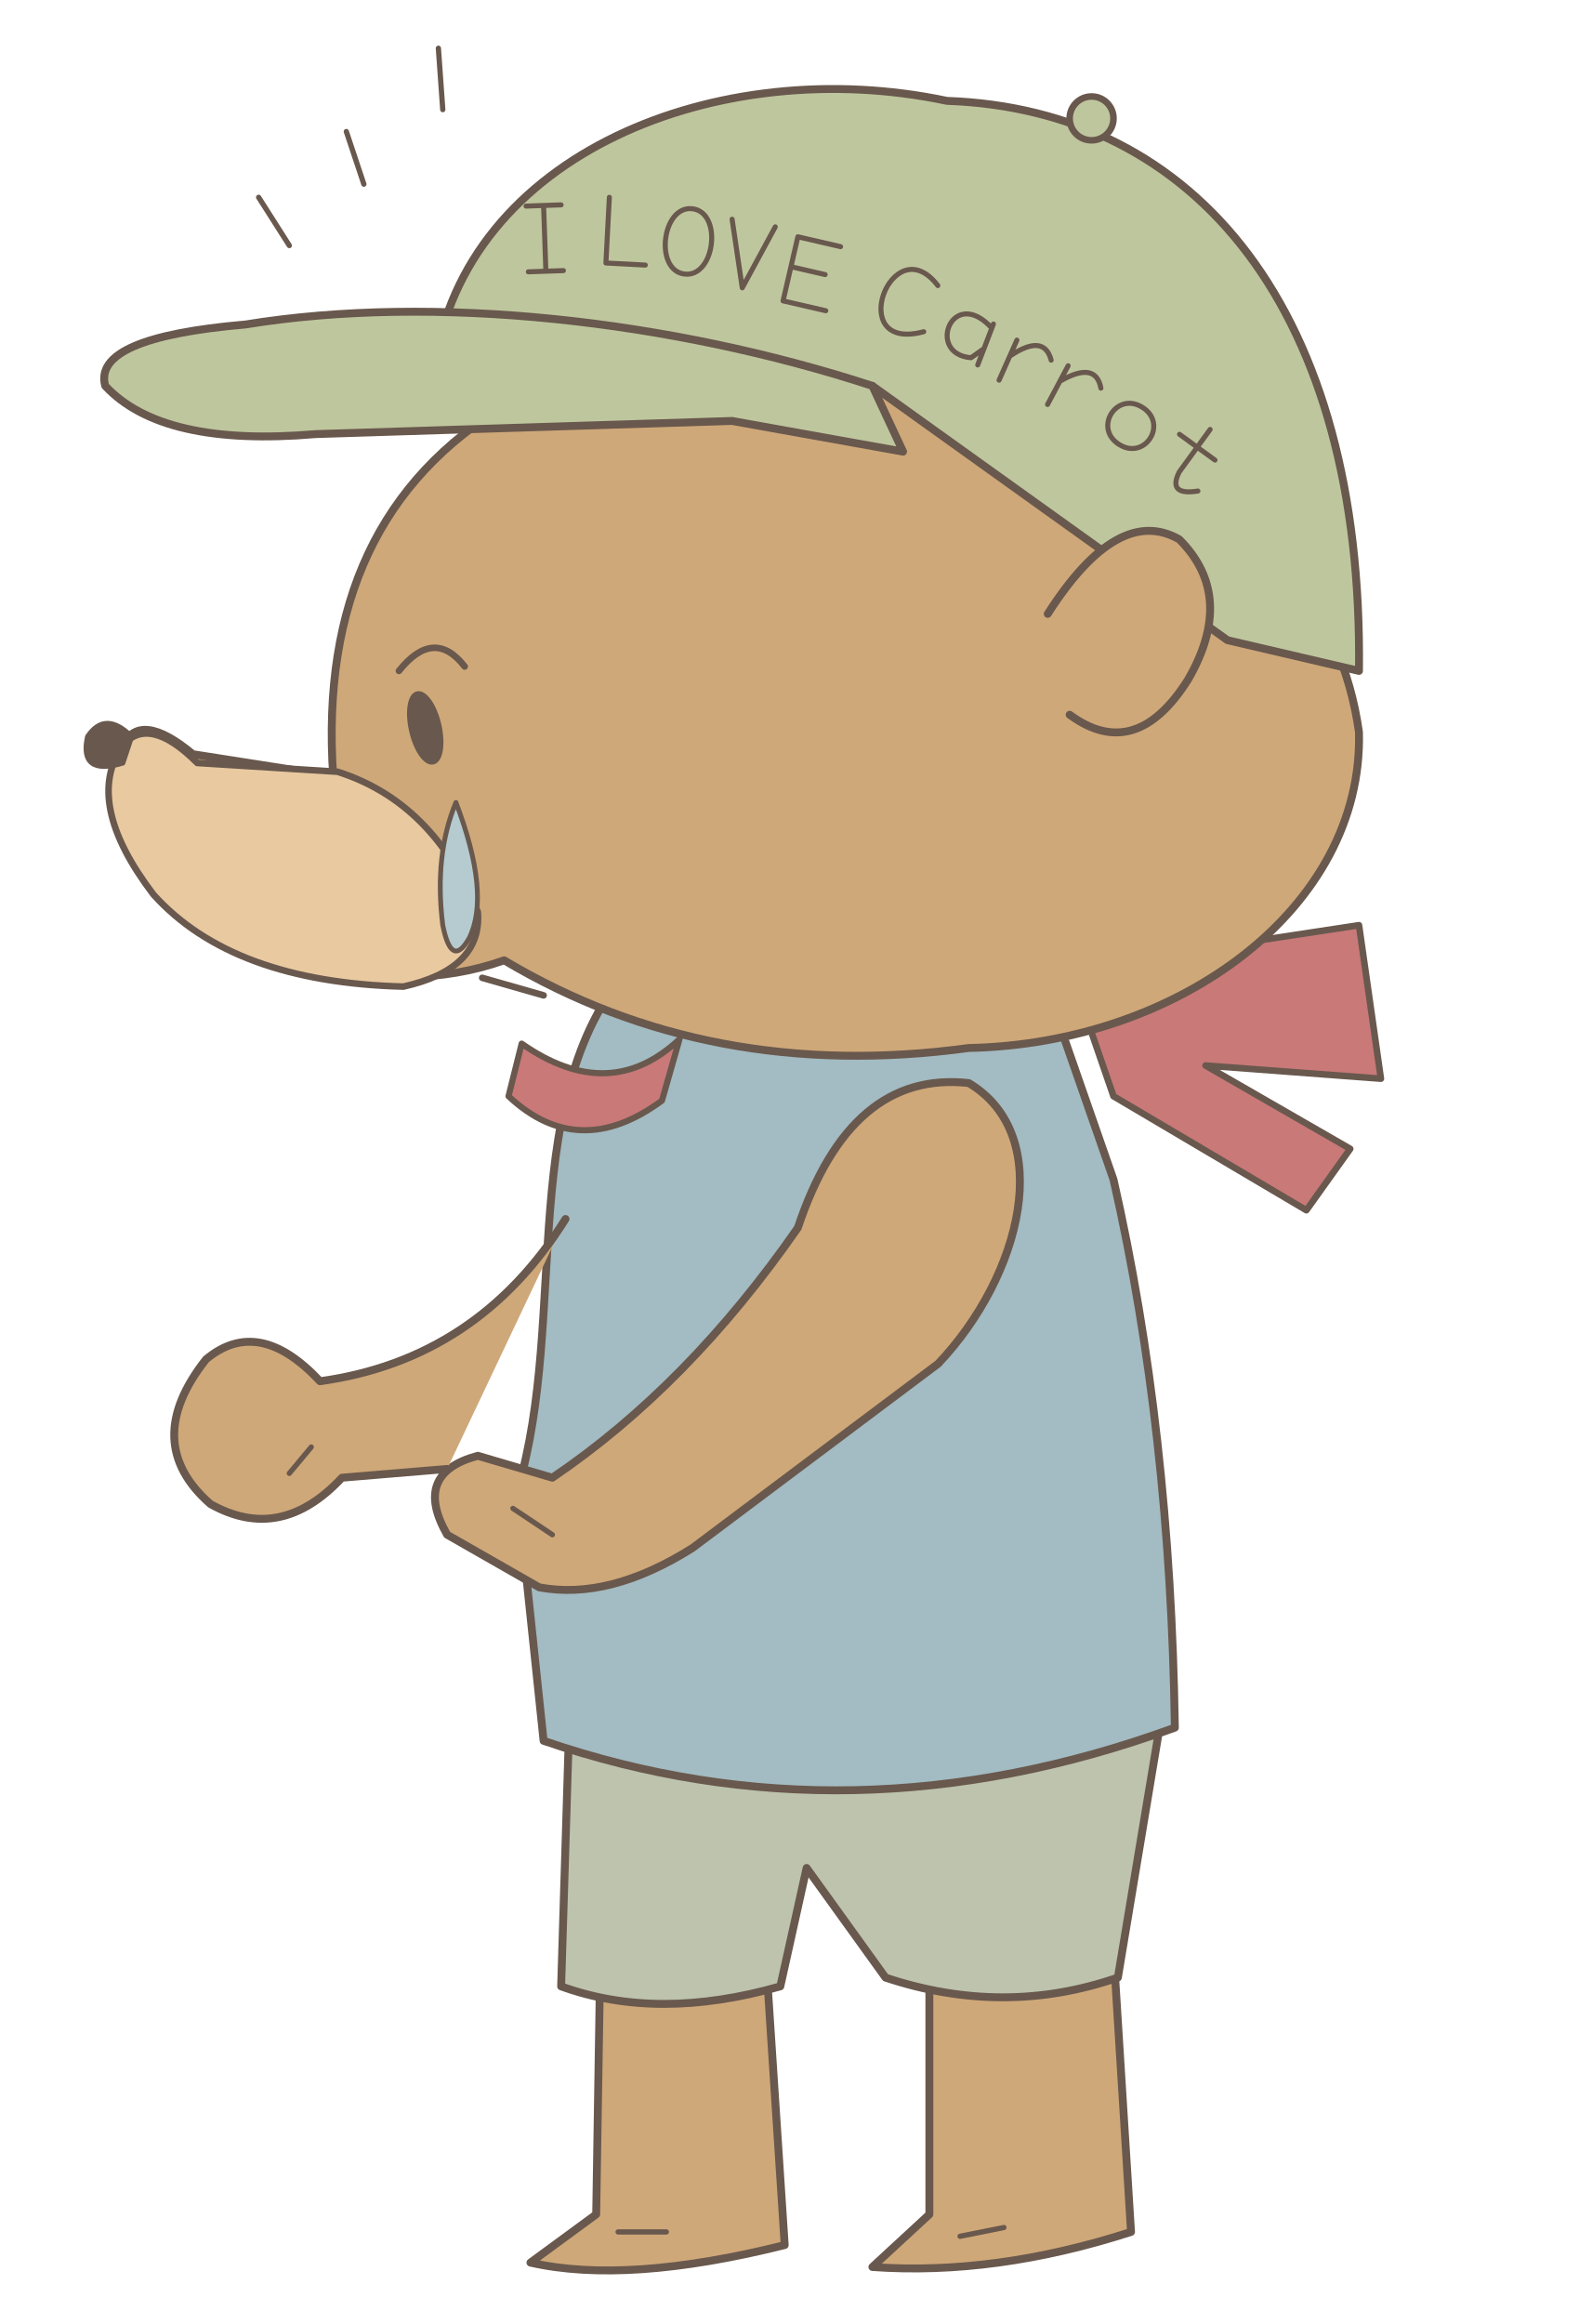
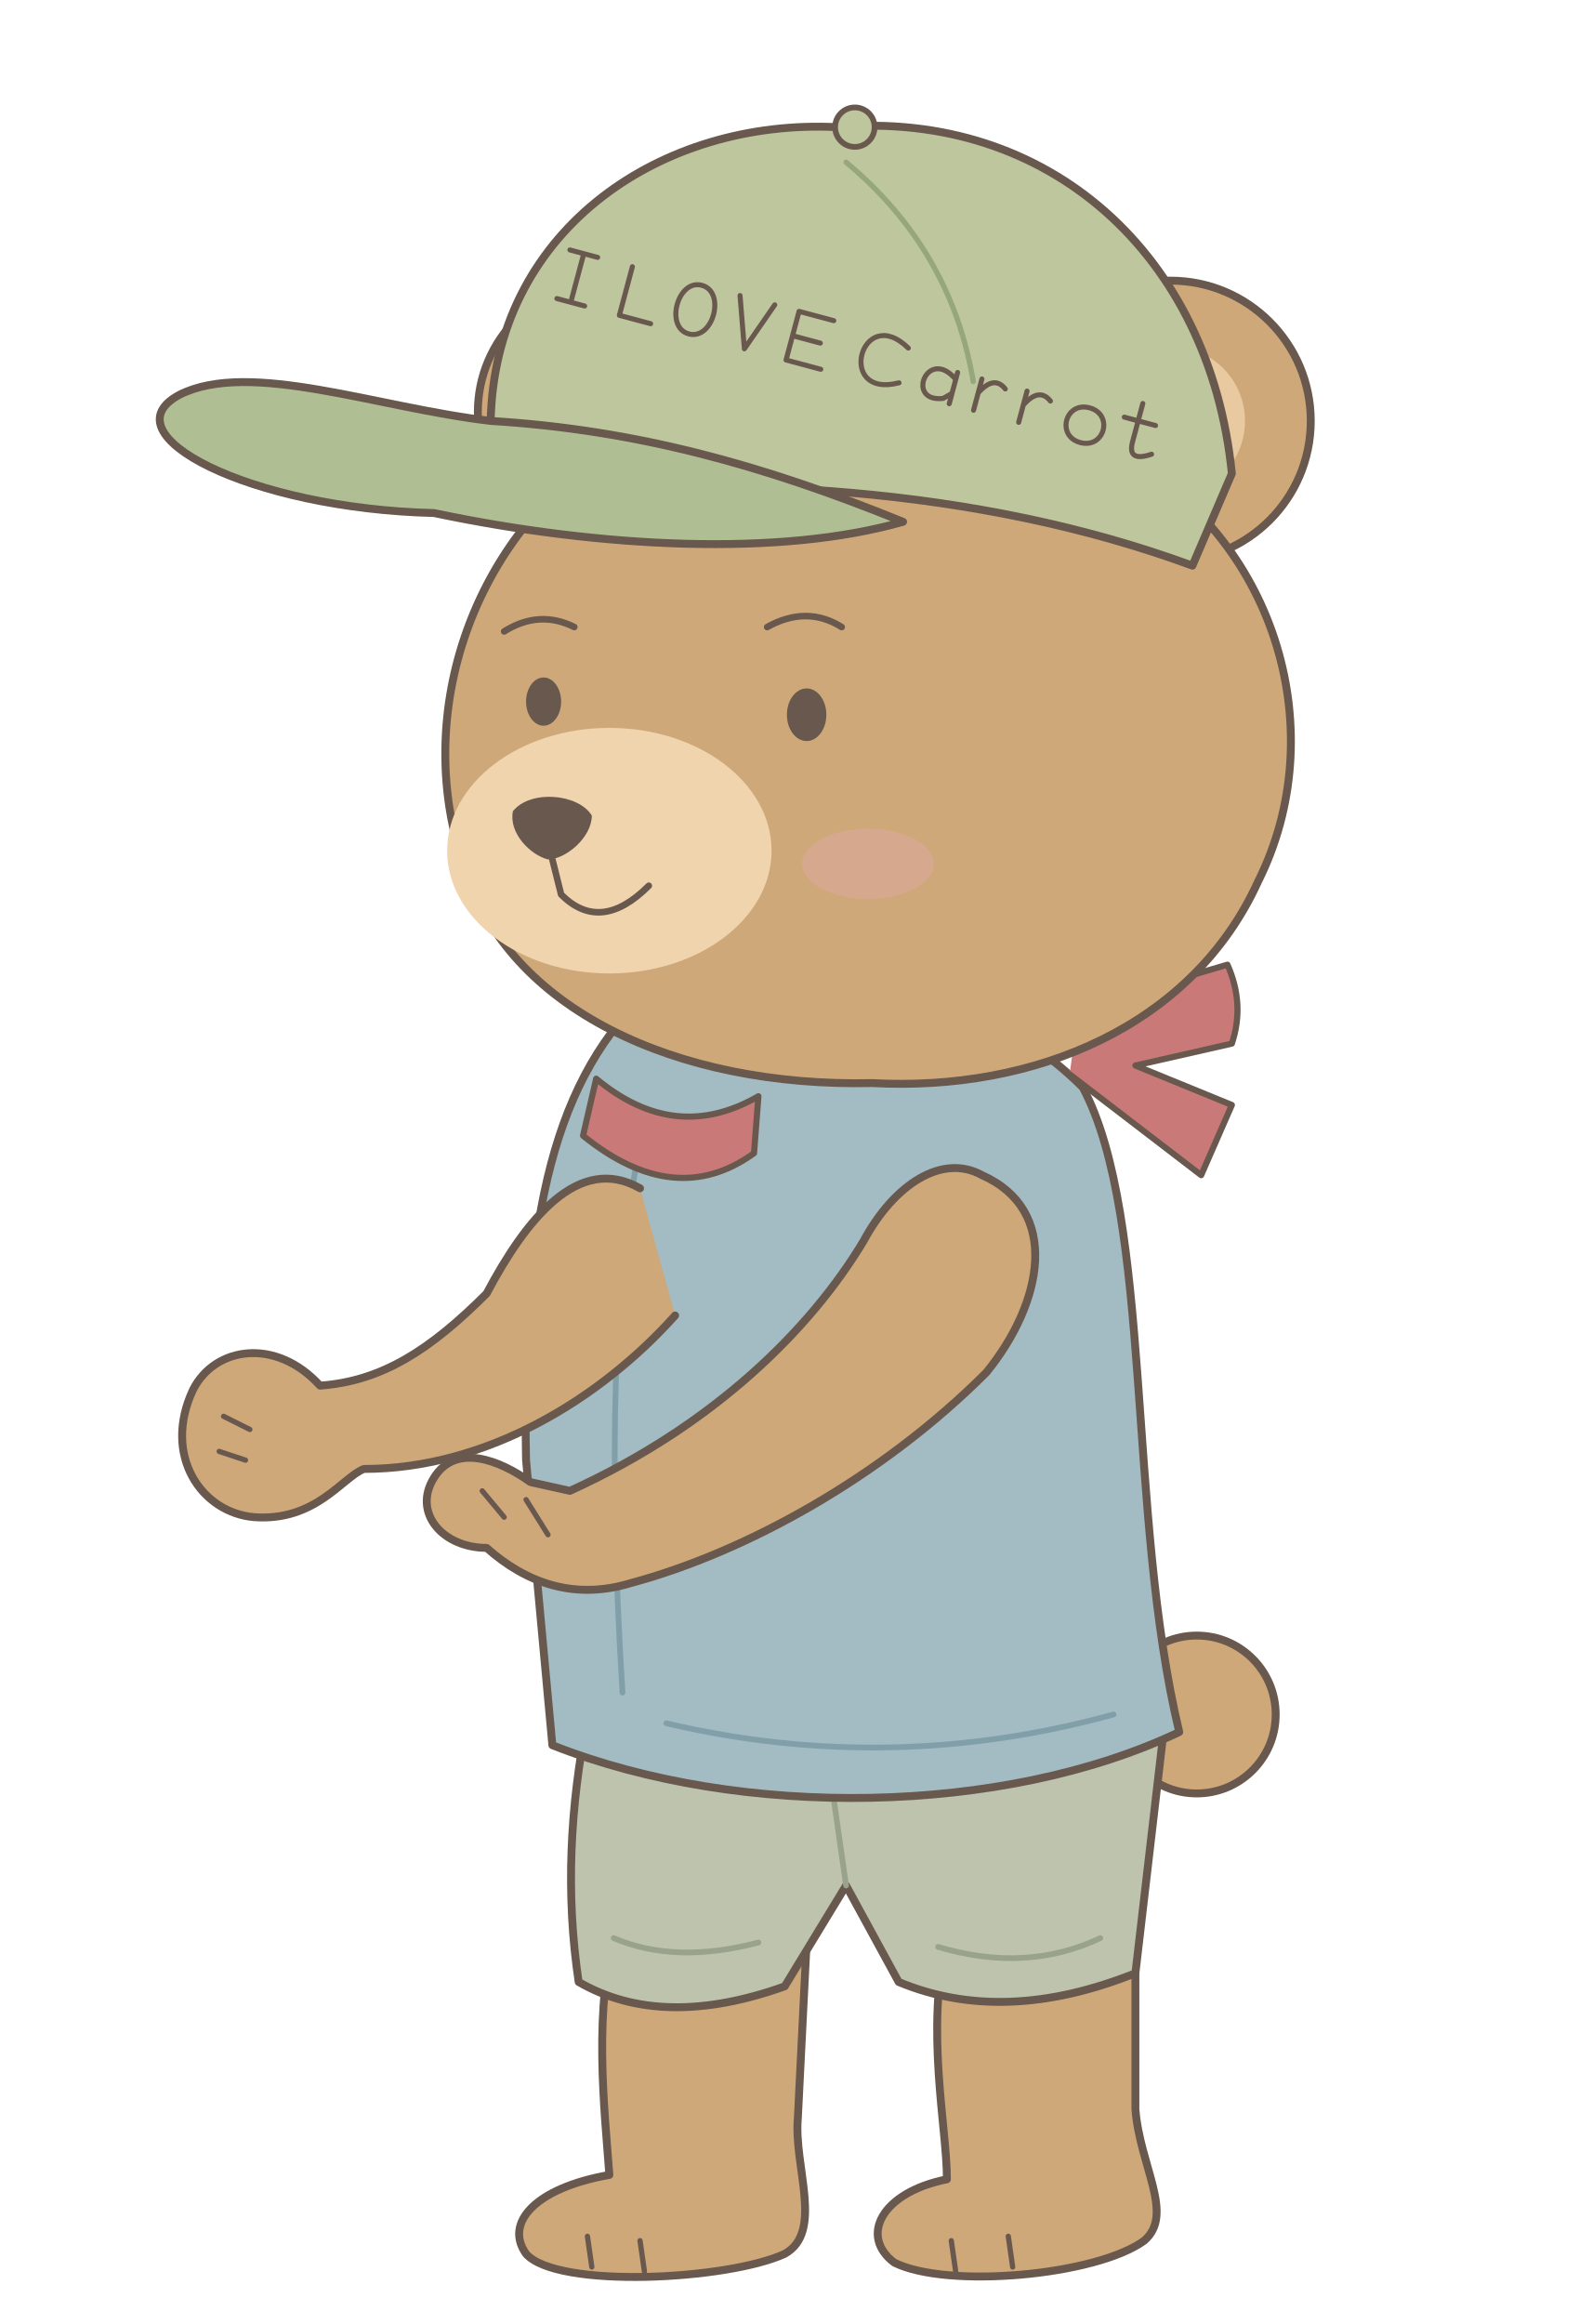
<svg xmlns="http://www.w3.org/2000/svg" viewBox="0 0 360 530" fill="none" stroke="#69584d" stroke-width="1.8" stroke-linecap="round" stroke-linejoin="round">
-   <path d="M137 442L136 505L121 516Q143 521 179 512L175 451M212 444L212 505L199 517Q227 519 258 509L254 445" fill="#cfa879" />
-   <path d="M130 388L128 453Q150 461 178 453L184 426L202 451Q229 460 255 451L265 391Z" fill="#bdc3ad" />
-   <path d="M145 219C117 249 130 300 118 340L124 397Q194 421 268 394Q267 326 254 269L239 226Z" fill="#a3bbc2" />
-   <path d="M244 221L310 211L315 246L275 243L308 262L298 276L254 250Z" fill="#c97978" stroke-width="1.5" />
-   <path d="M116 92C140 69 207 74 254 101Q304 124 310 167C311 207 269 238 221 239Q162 247 115 219C87 229 53 218 39 202Q21 185 28 170Q32 162 44 172L76 177Q72 118 116 92Z" fill="#cfa879" />
-   <path d="M77 176Q99 183 109 208Q110 221 92 225Q53 224 35 204Q19 183 28 170Q34 163 45 174Z" fill="#e9c9a0" stroke-width="1.5" />
-   <path d="M28 174Q18 177 20 168Q24 162 30 168Z" fill="#69584d" stroke-width="1.2" />
-   <path d="M91 153Q99 143 106 152M110 223L124 227" stroke-width="1.5" />
-   <ellipse cx="97" cy="166" rx="3.2" ry="8" transform="rotate(-13 97 166)" fill="#69584d" stroke-width="1.1" />
-   <path d="M104 183Q99 195 101 211Q103 221 107 214Q112 204 104 183Z" fill="#b5cbd0" stroke-width="1.1" />
-   <path d="M99 84C106 35 164 12 216 23C273 25 311 71 310 153L280 146L199 88Z" fill="#bec69d" />
-   <circle cx="249" cy="27" r="5" fill="#bec69d" stroke-width="1.5" />
-   <path d="M199 88C153 73 99 67 56 74Q21 77 24 88Q37 102 72 99L167 96L206 103Z" fill="#bec69d" />
-   <path d="M239 140Q255 115 269 123Q282 136 271 155Q259 174 244 163" fill="#cfa879" />
-   <path d="M119 238Q139 252 155 237L151 251Q132 265 116 250Z" fill="#c97978" stroke-width="1.4" />
-   <path d="M221 247C241 259 233 291 214 311L158 353Q139 365 123 362L102 350Q94 336 109 332L126 337Q157 316 182 280Q194 244 221 247Z" fill="#cfa879" />
-   <path d="M129 278Q109 310 73 315Q59 300 47 310Q32 329 48 343Q64 352 78 337L102 335" fill="#cfa879" />
-   <path d="M66 336L71 330M117 344L126 350M141 509L152 509M219 510L229 508M66 56L59 45M83 42L79 30M101 25L100 11" stroke-width="1.2" />
-   <path transform="translate(120 47) rotate(-2) scale(1)" d="M0 0H8M4 0V15M0 15H8" stroke-width="1.15" />
-   <path transform="translate(139 45) rotate(3) scale(1)" d="M0 0V15H9" stroke-width="1.15" />
-   <path transform="translate(153 47) rotate(7) scale(1)" d="M5 0C-2 0-2 15 5 15C12 15 12 0 5 0Z" stroke-width="1.15" />
-   <path transform="translate(167 50) rotate(10) scale(1)" d="M0 0L5 15L10 0" stroke-width="1.15" />
-   <path transform="translate(182 54) rotate(13) scale(1)" d="M10 0H0V15H10M0 7H8" stroke-width="1.15" />
-   <path transform="translate(204 60) rotate(17) scale(1)" d="M11 2C-3-8-5 23 11 13" stroke-width="1.15" />
-   <path transform="translate(220 66) rotate(21) scale(1)" d="M9 6C-3 0-3 17 7 14L9 11M9 5V15" stroke-width="1.15" />
-   <path transform="translate(234 73) rotate(24) scale(1)" d="M0 5V15M0 9Q5 1 9 6" stroke-width="1.15" />
-   <path transform="translate(246 79) rotate(28) scale(1)" d="M0 5V15M0 9Q5 1 9 6" stroke-width="1.15" />
-   <path transform="translate(259 86) rotate(32) scale(1)" d="M5 5C-2 5-2 15 5 15C12 15 12 5 5 5Z" stroke-width="1.15" />
-   <path transform="translate(272 95) rotate(36) scale(1)" d="M5 0V12Q6 18 11 13M0 5H10" stroke-width="1.15" />
+   <circle cx="273" cy="391" r="18" fill="#cfa879" />
+   <path d="M141 439C135 457 138 482 139 496C122 499 115 507 120 514C127 522 166 520 179 514C188 509 181 494 182 483L184 443Z" fill="#cfa879" />
+   <path d="M216 442C211 463 216 485 216 497C201 500 196 510 204 516C216 522 250 519 261 511C268 505 260 494 259 481L259 441Z" fill="#cfa879" />
+   <path d="M134 392C130 412 129 432 132 452Q151 463 179 453L193 430L205 452Q229 462 259 450L266 390Z" fill="#bdc3ad" />
+   <path d="M140 442Q154 448 173 443M214 444Q234 450 251 442M190 409L193 430" stroke="#99a28c" stroke-width="1.3" />
+   <path d="M147 227C180 215 222 223 247 248C263 278 257 345 269 395C229 414 169 415 126 398L120 333C119 282 125 248 147 227Z" fill="#a3bbc2" />
+   <path d="M146 261Q137 306 142 386M152 393Q203 405 254 391" stroke="#819fa8" stroke-width="1.3" />
+   <path d="M246 230L280 220Q284 229 281 238L259 243L281 252L274 268L244 245" fill="#c97978" stroke-width="1.4" />
+   <g transform="translate(-12 17)">
+     <circle cx="151" cy="77" r="30" fill="#cfa879" />
+     <circle cx="151" cy="77" r="16" fill="#e9c9a0" stroke="none" />
+     <circle cx="279" cy="79" r="32" fill="#cfa879" />
+     <circle cx="279" cy="79" r="17" fill="#e9c9a0" stroke="none" />
+     <path d="M150 86C181 64 236 65 270 88C303 107 316 150 299 184C284 217 248 232 211 230C166 231 128 213 118 181C106 147 119 107 150 86Z" fill="#cfa879" />
+     <ellipse cx="151" cy="177" rx="37" ry="28" fill="#f0d4ad" stroke="none" />
+     <path d="M127 127Q135 122 143 126M187 126Q196 121 204 126" stroke-width="1.5" />
+     <ellipse cx="136" cy="143" rx="4" ry="5.5" fill="#69584d" stroke="none" />
+     <ellipse cx="196" cy="146" rx="4.5" ry="6" fill="#69584d" stroke="none" />
+     <ellipse cx="210" cy="180" rx="15" ry="8" fill="#dcaaa0" opacity=".55" stroke="none" />
+     <path d="M129 168C133 163 144 164 147 169C147 174 141 179 137 179C133 178 128 173 129 168Z" fill="#69584d" stroke="none" />
+     <path d="M138 179L140 187Q149 196 160 185" stroke-width="1.5" />
+     <path d="M218 80L224 77M227 82L233 79" stroke="#ac815d" stroke-width="1.2" />
+   </g>
+   <g>
+     <path d="M112 94C114 52 151 27 191 29C239 25 276 58 281 108L272 129C223 111 167 108 111 113Z" fill="#bec69d" />
+     <circle cx="195" cy="29" r="4.5" fill="#bec69d" stroke-width="1.3" />
+     <path d="M193 37Q217 57 222 87" stroke="#96a67d" stroke-width="1.2" />
+     <path d="M112 96C86 93 57 82 41 90C24 99 57 116 99 117C137 125 178 127 206 119C174 106 145 98 112 96Z" fill="#b0be94" />
+     <path transform="translate(130 57) rotate(15) scale(.82)" d="M0 0H8M4 0V14M0 14H8M18 0V14H27M38 0C31 0 31 14 38 14C45 14 45 0 38 0ZM49 0L54 14L59 0M76 0H66V14H76M66 7H74M98 2C82-7 82 21 98 12M113 7C103 0 101 17 111 13L113 11M113 5V14M120 5V14M120 9Q123 3 127 6M133 5V14M133 9Q136 3 140 6M151 5C144 5 144 15 151 15C158 15 158 5 151 5ZM165 0V11Q165 17 171 13M161 5H170" stroke-width="1.4" />
+   </g>
+   <path d="M136 246Q154 261 173 250L172 263Q154 276 133 259Z" fill="#c97978" stroke-width="1.4" />
+   <path d="M146 271C132 263 120 278 111 295C98 308 87 315 73 316C63 305 49 307 44 317C37 332 46 345 58 346C72 347 78 337 83 335C111 335 137 319 154 300" fill="#cfa879" />
+   <path d="M224 268C242 276 238 297 225 313C201 337 170 354 144 361C131 365 120 361 111 353C101 353 94 345 99 337C104 329 114 333 121 338L130 340C163 325 185 303 197 283C204 270 215 263 224 268Z" fill="#cfa879" />
+   <path d="M110 340L115 346M120 342L125 350M51 323L57 326M50 331L56 333M134 510L135 517M146 511L147 518M217 511L218 518M230 510L231 517" stroke-width="1.2" />
</svg>
